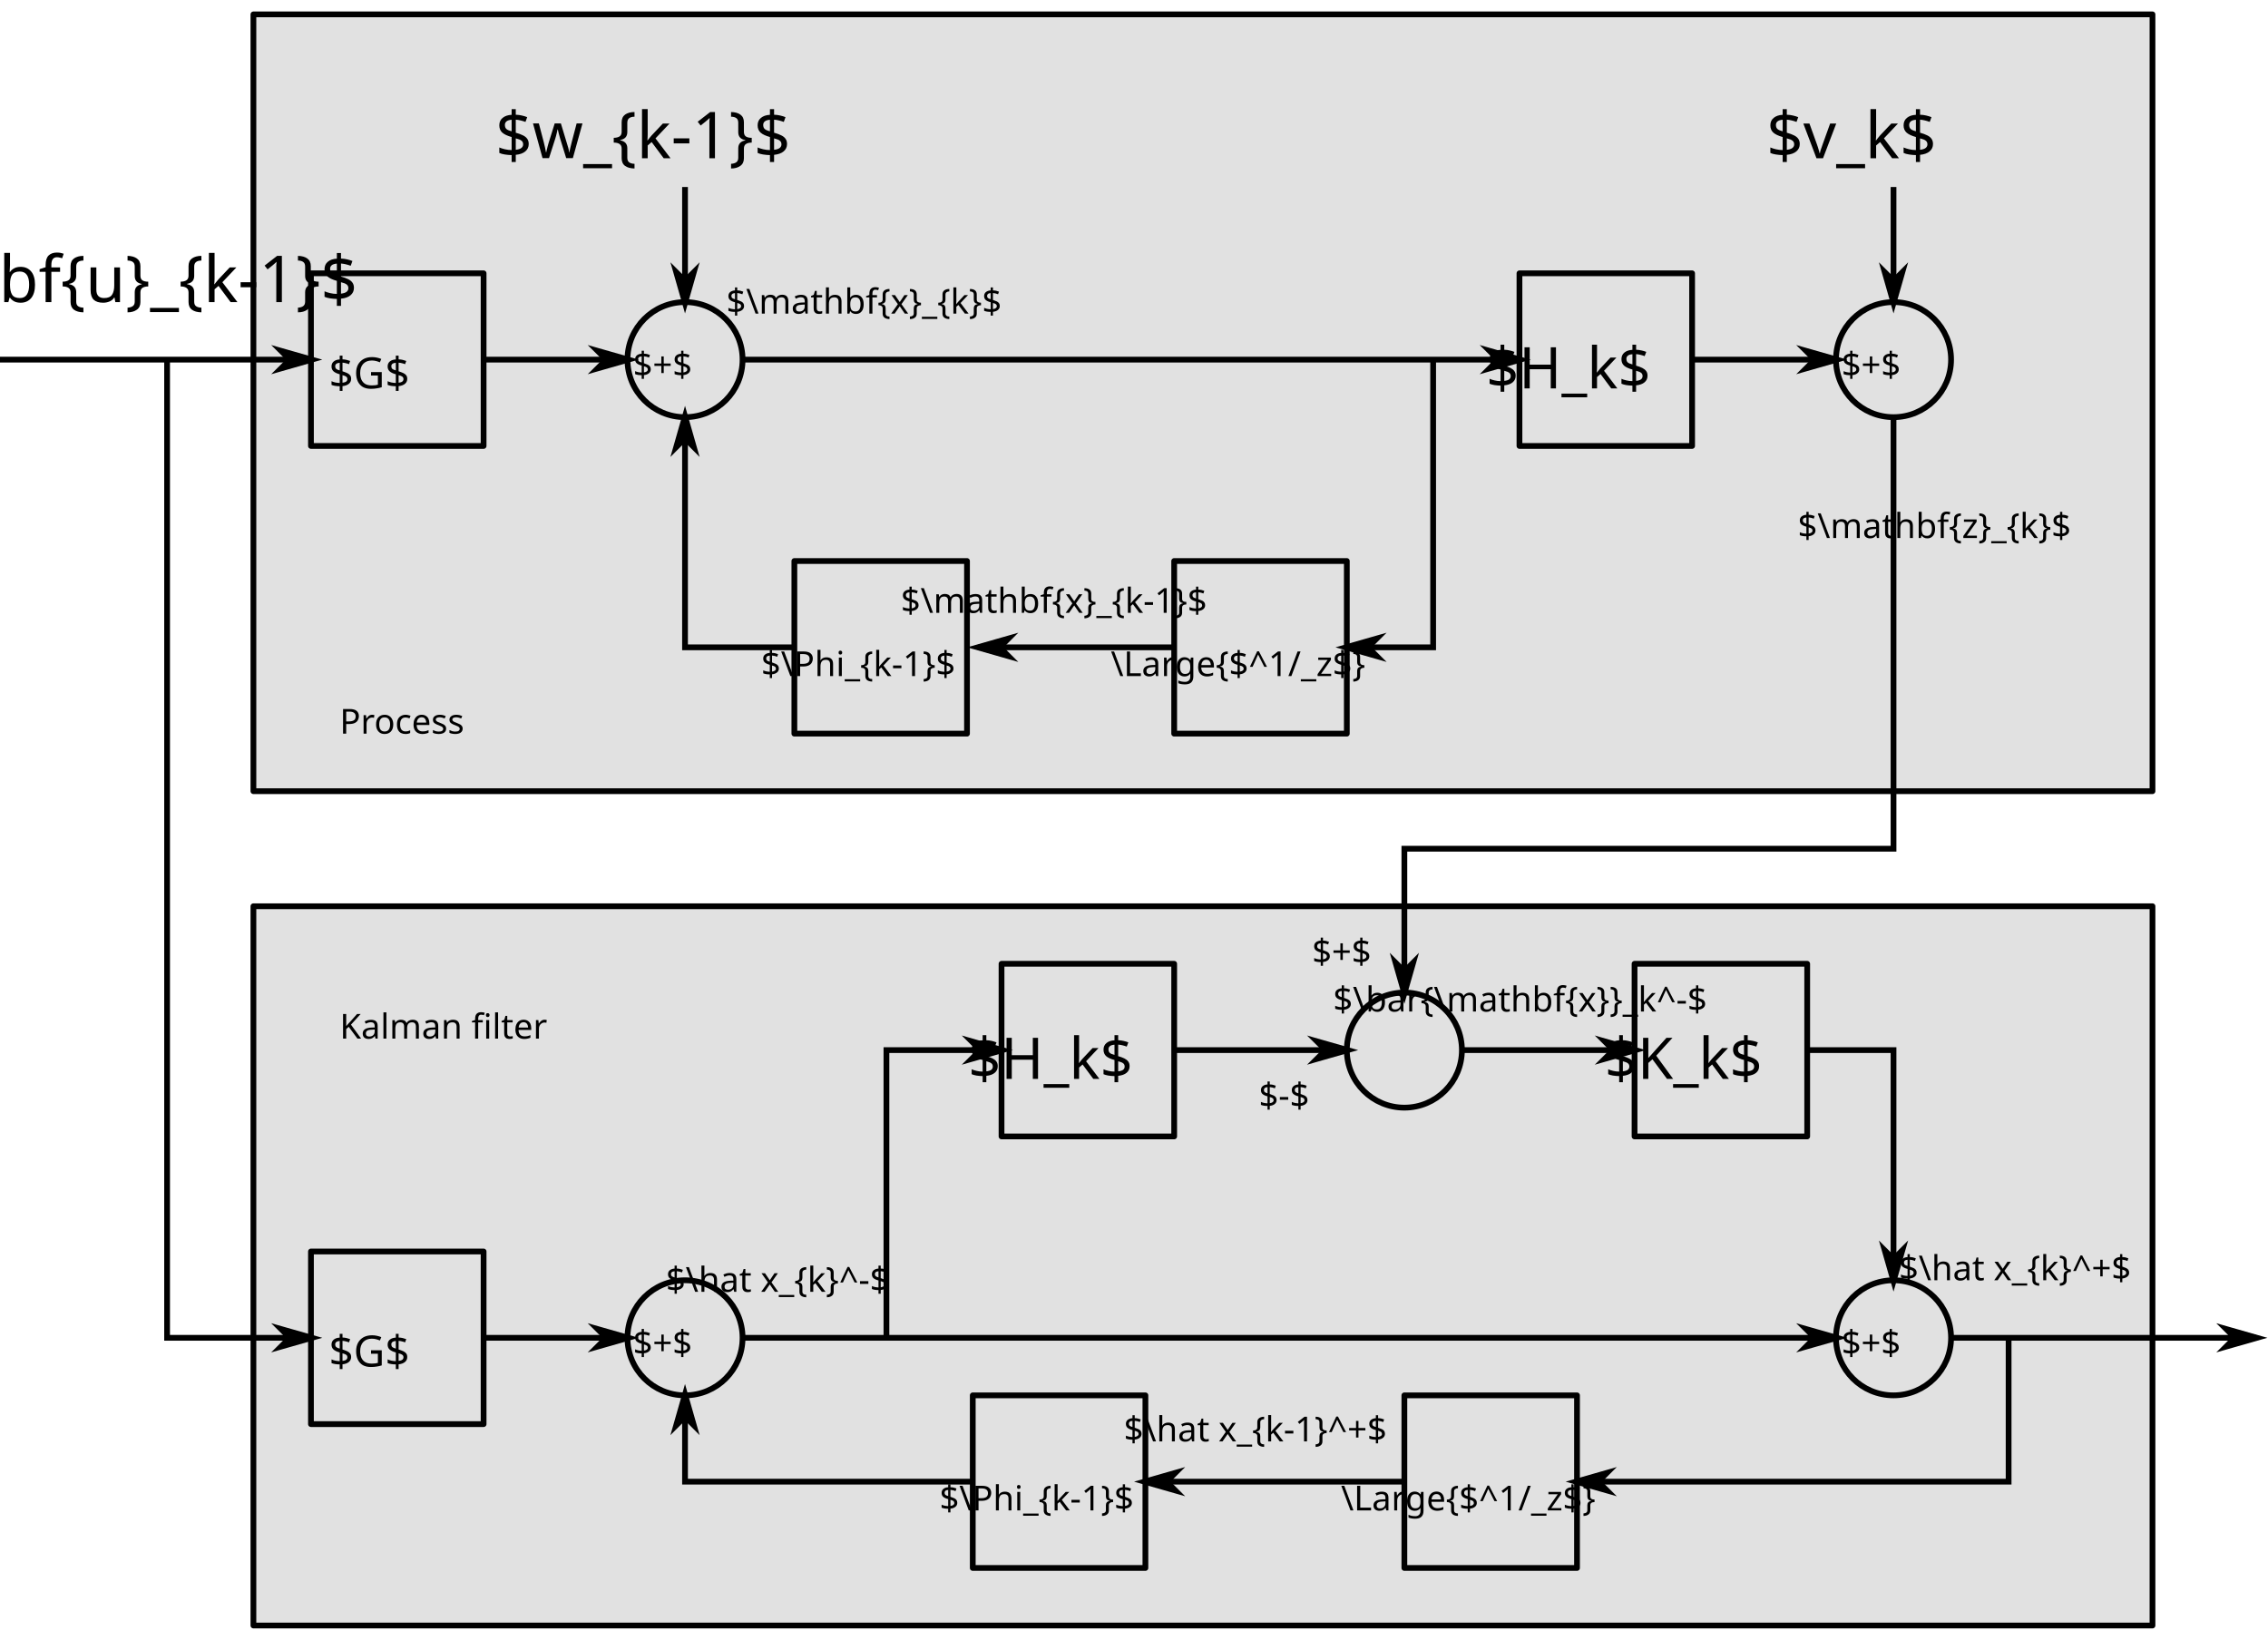
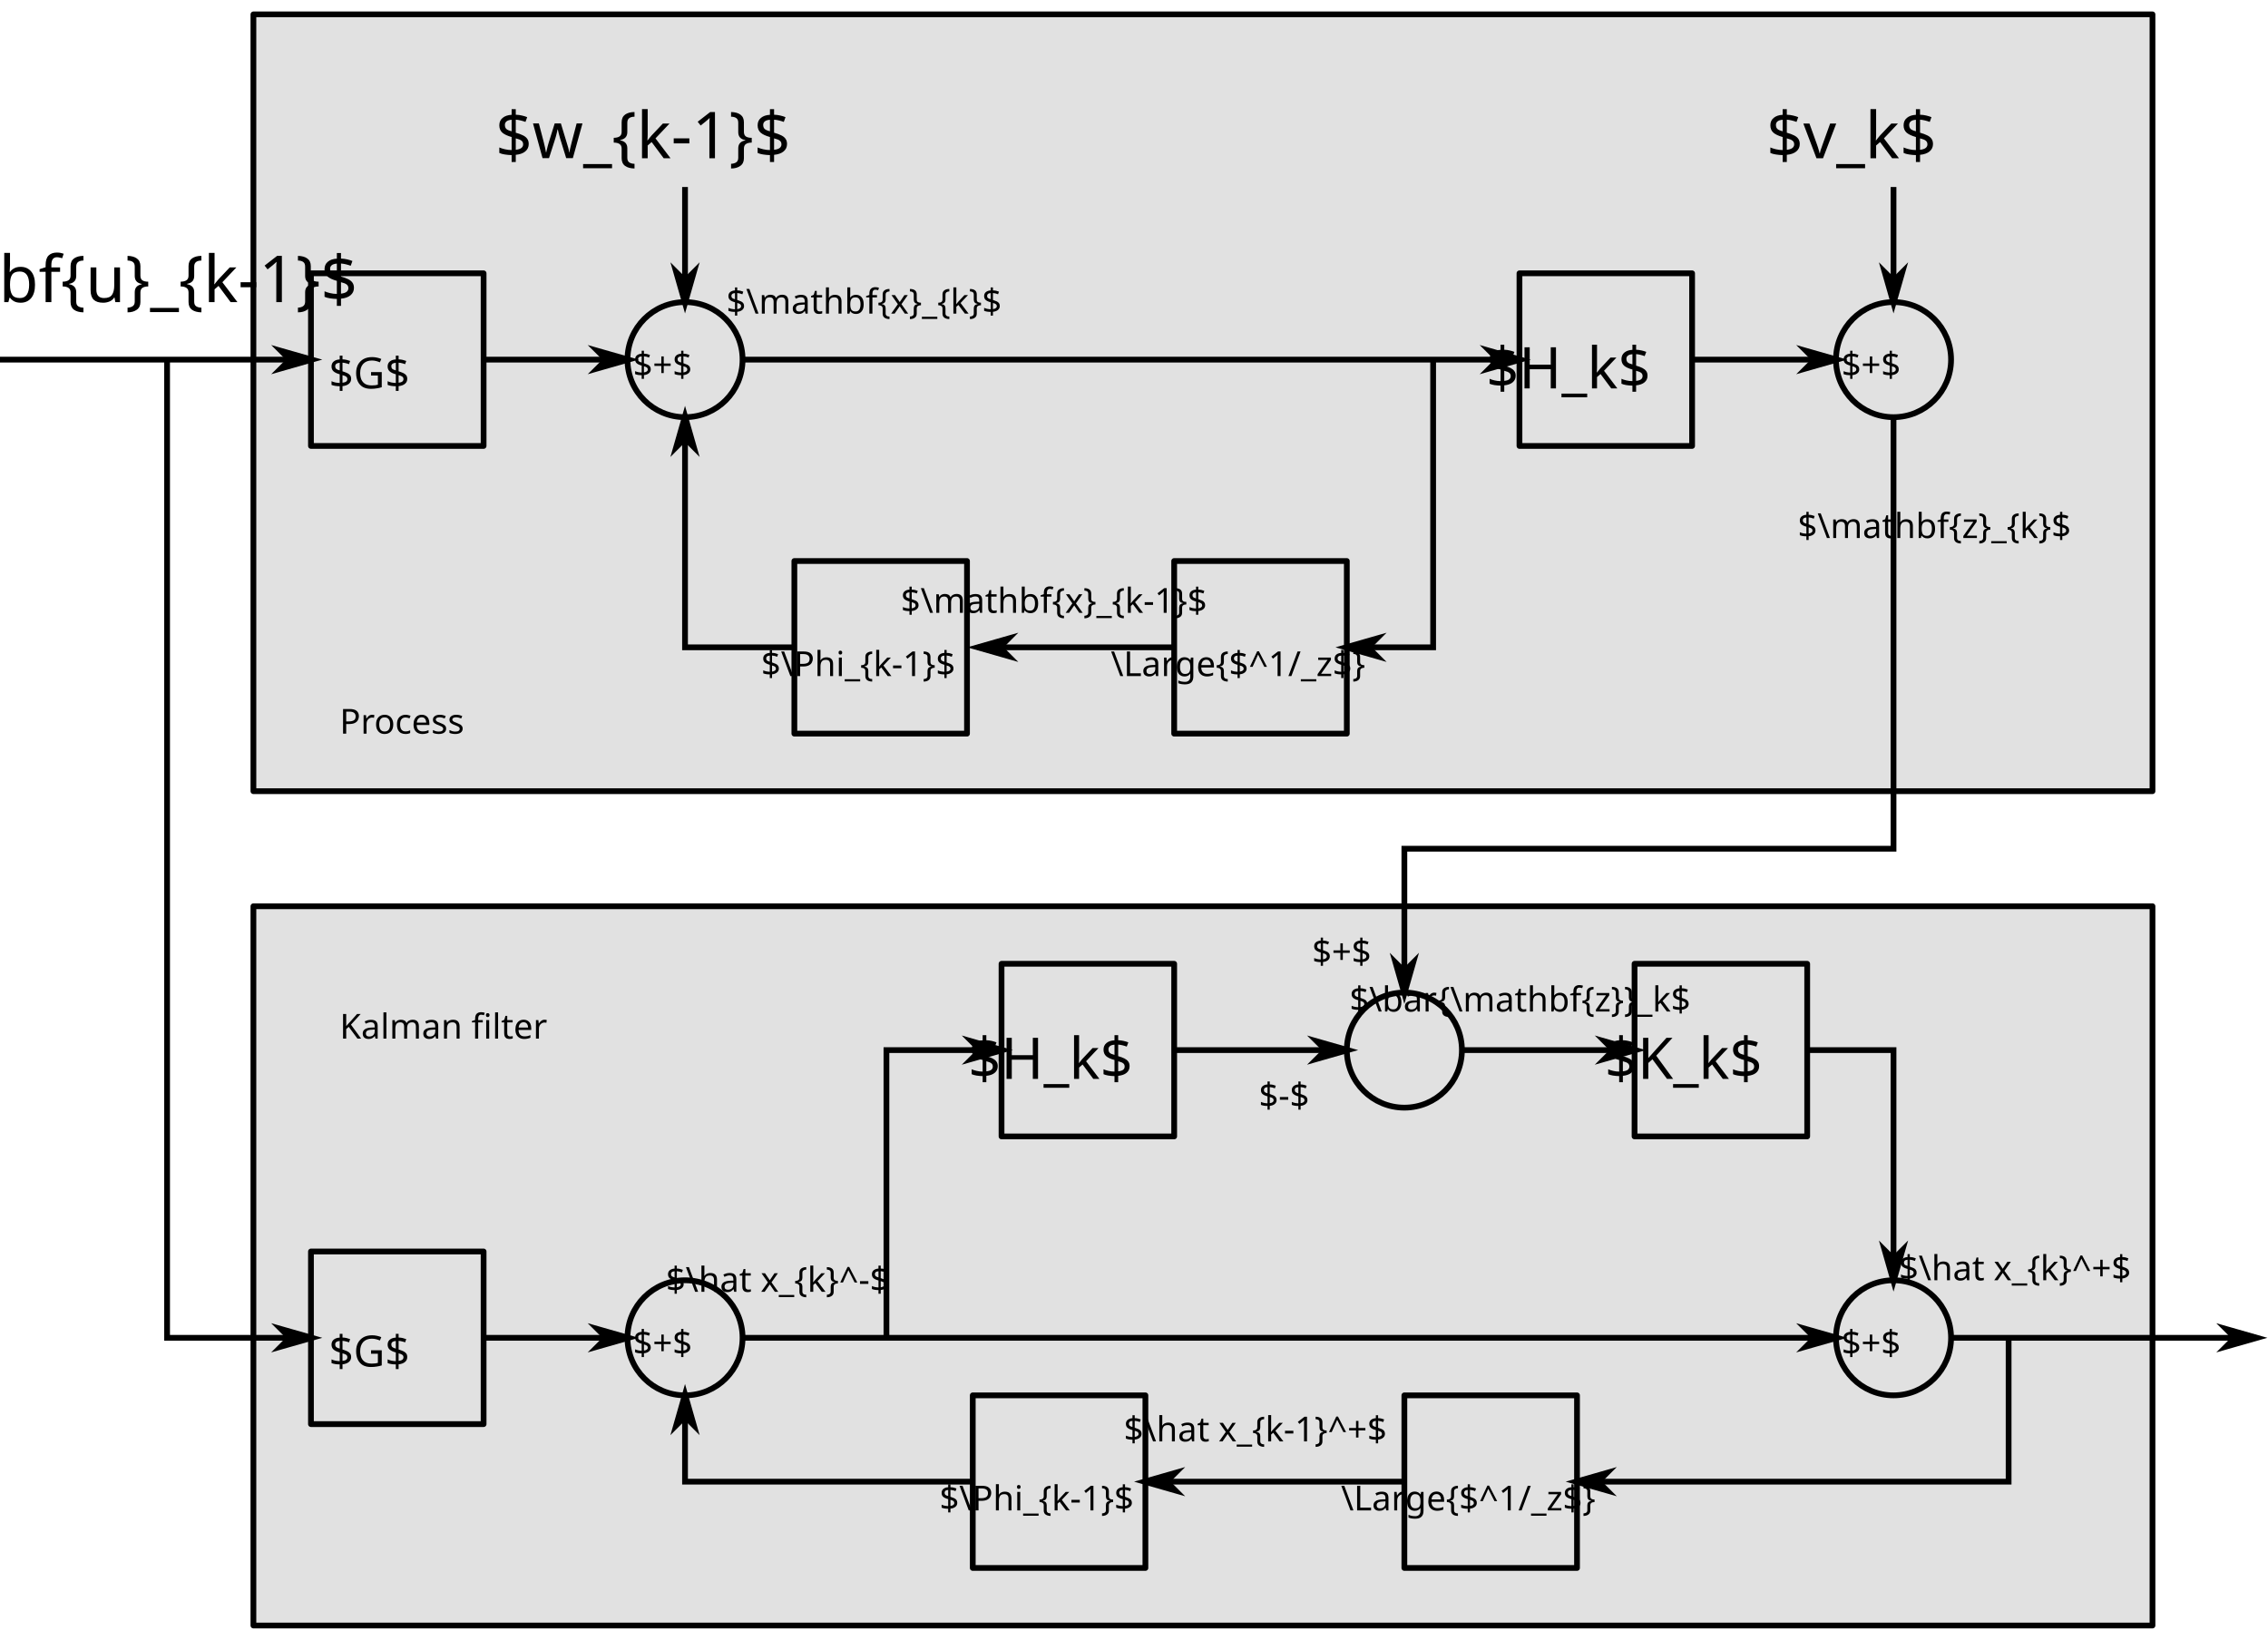
<svg xmlns="http://www.w3.org/2000/svg" width="394.108" height="285" id="svg2" version="1.1">
  <defs id="defs4">
    <marker orient="auto" refY="0" refX="0" id="Arrow1Mend" style="overflow:visible">
      <path id="path4274" d="M 0,0 5,-5 -12.5,0 5,5 0,0 z" style="fill-rule:evenodd;stroke:#000000;stroke-width:1pt" transform="matrix(-0.4,0,0,-0.4,-4,0)" />
    </marker>
  </defs>
  <g id="layer1" transform="translate(33.03516,-9.862163)">
    <rect style="fill:#000000;fill-opacity:0.118;stroke:#000000;stroke-width:1;stroke-linecap:round;stroke-linejoin:round;stroke-miterlimit:4;stroke-dasharray:none;stroke-dashoffset:0;stroke-opacity:1" id="rect3113" width="330" height="125" x="11" y="167.362" />
    <rect style="fill:#000000;fill-opacity:0.118;stroke:#000000;stroke-width:1;stroke-linecap:round;stroke-linejoin:round;stroke-miterlimit:4;stroke-dasharray:none;stroke-dashoffset:0;stroke-opacity:1" id="rect3113-3" width="330" height="135" x="11" y="12.362" />
    <text xml:space="preserve" style="font-style:normal;font-weight:normal;font-size:10px;line-height:125%;font-family:Sans;text-align:center;letter-spacing:0px;word-spacing:0px;text-anchor:middle;fill:#000000;fill-opacity:1;stroke:none;" x="156" y="197.362" id="text3761-5-9">
      <tspan x="156" y="197.362" id="tspan3765-9-6" style="font-size:10px;">$H_k$</tspan>
    </text>
    <text xml:space="preserve" style="font-style:normal;font-weight:normal;font-size:10px;line-height:125%;font-family:Sans;text-align:center;letter-spacing:0px;word-spacing:0px;text-anchor:middle;fill:#000000;fill-opacity:1;stroke:none;" x="266" y="197.362" id="text3761-5-1">
      <tspan x="266" y="197.362" id="tspan3765-9-4" style="font-size:10px;">$K_k$</tspan>
    </text>
    <text xml:space="preserve" style="font-style:normal;font-weight:normal;font-size:6px;line-height:125%;font-family:Sans;text-align:center;letter-spacing:0px;word-spacing:0px;text-anchor:middle;fill:#000000;fill-opacity:1;stroke:none" x="226" y="272.362" id="text3761-5-2">
      <tspan x="226" y="272.362" id="tspan3765-9-66" style="font-size:6px">\Large{$^1/_z$}</tspan>
    </text>
    <text xml:space="preserve" style="font-style:normal;font-weight:normal;font-size:6px;line-height:125%;font-family:Sans;text-align:center;letter-spacing:0px;word-spacing:0px;text-anchor:middle;fill:#000000;fill-opacity:1;stroke:none" x="151" y="272.362" id="text3761-5-0">
      <tspan x="151" y="272.362" id="tspan3765-9-8" style="font-size:6px">$\Phi_{k-1}$</tspan>
    </text>
    <text xml:space="preserve" style="font-style:normal;font-weight:normal;font-size:7.5px;line-height:125%;font-family:Sans;text-align:center;letter-spacing:0px;word-spacing:0px;text-anchor:middle;fill:#000000;fill-opacity:1;stroke:none;" x="36" y="247.362" id="text3761-5-4">
      <tspan x="36" y="247.362" id="tspan3765-9-41" style="font-size:7.5px;">$G$</tspan>
    </text>
    <rect style="fill:none;stroke:#000000;stroke-width:1;stroke-linecap:round;stroke-linejoin:round;stroke-miterlimit:4;stroke-dasharray:none;stroke-dashoffset:0;stroke-opacity:1" id="rect3852" width="30" height="30" x="231" y="57.362" />
    <circle style="fill:none;stroke:#000000;stroke-width:1;stroke-linecap:round;stroke-linejoin:round;stroke-miterlimit:4;stroke-dasharray:none;stroke-dashoffset:0;stroke-opacity:1" id="path3856" cx="296" cy="72.362" r="10" />
    <circle style="fill:none;stroke:#000000;stroke-width:1;stroke-linecap:round;stroke-linejoin:round;stroke-miterlimit:4;stroke-dasharray:none;stroke-dashoffset:0;stroke-opacity:1" id="path3856-4" cx="211" cy="192.362" r="10" />
    <circle style="fill:none;stroke:#000000;stroke-width:1;stroke-linecap:round;stroke-linejoin:round;stroke-miterlimit:4;stroke-dasharray:none;stroke-dashoffset:0;stroke-opacity:1" id="path3856-3" cx="86" cy="242.362" r="10" />
    <rect style="fill:none;stroke:#000000;stroke-width:1;stroke-linecap:round;stroke-linejoin:round;stroke-miterlimit:4;stroke-dasharray:none;stroke-dashoffset:0;stroke-opacity:1" id="rect3852-4" width="30" height="30" x="136" y="252.362" />
    <rect style="fill:none;stroke:#000000;stroke-width:1;stroke-linecap:round;stroke-linejoin:round;stroke-miterlimit:4;stroke-dasharray:none;stroke-dashoffset:0;stroke-opacity:1" id="rect3852-3" width="30" height="30" x="211" y="252.362" />
    <rect style="fill:none;stroke:#000000;stroke-width:1;stroke-linecap:round;stroke-linejoin:round;stroke-miterlimit:4;stroke-dasharray:none;stroke-dashoffset:0;stroke-opacity:1" id="rect3852-5" width="30" height="30" x="141" y="177.362" />
    <rect style="fill:none;stroke:#000000;stroke-width:1;stroke-linecap:round;stroke-linejoin:round;stroke-miterlimit:4;stroke-dasharray:none;stroke-dashoffset:0;stroke-opacity:1" id="rect3852-6" width="30" height="30" x="251" y="177.362" />
    <rect style="fill:none;stroke:#000000;stroke-width:1;stroke-linecap:round;stroke-linejoin:round;stroke-miterlimit:4;stroke-dasharray:none;stroke-dashoffset:0;stroke-opacity:1" id="rect3852-30" width="30" height="30" x="21" y="227.362" />
    <rect style="fill:none;stroke:#000000;stroke-width:1;stroke-linecap:round;stroke-linejoin:round;stroke-miterlimit:4;stroke-dasharray:none;stroke-dashoffset:0;stroke-opacity:1" id="rect3852-51" width="30" height="30" x="21" y="57.362" />
    <rect style="fill:none;stroke:#000000;stroke-width:1;stroke-linecap:round;stroke-linejoin:round;stroke-miterlimit:4;stroke-dasharray:none;stroke-dashoffset:0;stroke-opacity:1" id="rect3852-1" width="30" height="30" x="105" y="107.362" />
    <text xml:space="preserve" style="font-style:normal;font-weight:normal;font-size:7.5px;line-height:125%;font-family:Sans;text-align:center;letter-spacing:0px;word-spacing:0px;text-anchor:middle;fill:#000000;fill-opacity:1;stroke:none;" x="36" y="77.362" id="text3761-5-25">
      <tspan x="36" y="77.362" id="tspan3765-9-47" style="font-size:7.5px;">$G$</tspan>
    </text>
    <text xml:space="preserve" style="font-style:normal;font-weight:normal;font-size:6px;line-height:125%;font-family:Sans;text-align:center;letter-spacing:0px;word-spacing:0px;text-anchor:middle;fill:#000000;fill-opacity:1;stroke:none" x="120" y="127.362" id="text3761-5-93">
      <tspan x="120" y="127.362" id="tspan3765-9-7" style="font-size:6px">$\Phi_{k-1}$</tspan>
    </text>
    <rect style="fill:none;stroke:#000000;stroke-width:1;stroke-linecap:round;stroke-linejoin:round;stroke-miterlimit:4;stroke-dasharray:none;stroke-dashoffset:0;stroke-opacity:1" id="rect3852-51-2" width="30" height="30" x="171" y="107.362" />
    <text xml:space="preserve" style="font-style:normal;font-weight:normal;font-size:6px;line-height:125%;font-family:Sans;text-align:center;letter-spacing:0px;word-spacing:0px;text-anchor:middle;fill:#000000;fill-opacity:1;stroke:none" x="186" y="127.362" id="text3761-5-2-9">
      <tspan x="186" y="127.362" id="tspan3765-9-66-8" style="font-size:6px">\Large{$^1/_z$}</tspan>
    </text>
    <circle style="fill:none;stroke:#000000;stroke-width:1;stroke-linecap:round;stroke-linejoin:round;stroke-miterlimit:4;stroke-dasharray:none;stroke-dashoffset:0;stroke-opacity:1" id="path3856-3-1" cx="86" cy="72.362" r="10" />
    <text xml:space="preserve" style="font-style:normal;font-weight:normal;font-size:10px;line-height:125%;font-family:Sans;text-align:center;letter-spacing:0px;word-spacing:0px;text-anchor:middle;fill:#000000;fill-opacity:1;stroke:none;" x="246" y="77.362" id="text3761-5-25-9">
      <tspan x="246" y="77.362" id="tspan3765-9-47-4" style="font-size:10px;">$H_k$</tspan>
    </text>
    <path style="fill:none;stroke:#000000;stroke-width:1px;stroke-linecap:butt;stroke-linejoin:miter;stroke-opacity:1;marker-end:url(#Arrow1Mend)" d="m 51,72.362 25,0" id="path4113" />
    <path style="fill:none;stroke:#000000;stroke-width:1px;stroke-linecap:butt;stroke-linejoin:miter;stroke-opacity:1;marker-end:url(#Arrow1Mend)" d="m 96,72.362 135,8e-6" id="path4115" />
    <path style="fill:none;stroke:#000000;stroke-width:1px;stroke-linecap:butt;stroke-linejoin:miter;stroke-opacity:1;marker-end:url(#Arrow1Mend)" d="m 171,122.362 -34,0" id="path4117" />
    <path style="fill:none;stroke:#000000;stroke-width:1px;stroke-linecap:butt;stroke-linejoin:miter;stroke-opacity:1;marker-end:url(#Arrow1Mend)" d="m 261,72.362 25,0" id="path4119" />
    <path style="fill:none;stroke:#000000;stroke-width:1px;stroke-linecap:butt;stroke-linejoin:miter;stroke-opacity:1;marker-end:url(#Arrow1Mend)" d="m 51,242.362 25,0" id="path4133" />
    <path style="fill:none;stroke:#000000;stroke-width:1px;stroke-linecap:butt;stroke-linejoin:miter;stroke-opacity:1;marker-end:url(#Arrow1Mend)" d="m 96,242.362 190,0" id="path4135" />
    <path style="fill:none;stroke:#000000;stroke-width:1px;stroke-linecap:butt;stroke-linejoin:miter;stroke-opacity:1;marker-end:url(#Arrow1Mend)" d="m 216,72.362 0,50 -15,10e-6" id="path4141" />
    <path style="fill:none;stroke:#000000;stroke-width:1px;stroke-linecap:butt;stroke-linejoin:miter;stroke-opacity:1;marker-end:url(#Arrow1Mend)" d="m 105,122.362 -19,0 0,-40" id="path4143" />
    <path style="fill:none;stroke:#000000;stroke-width:1px;stroke-linecap:butt;stroke-linejoin:miter;stroke-opacity:1;marker-end:url(#Arrow1Mend)" d="m -34,72.362 55,1.6e-5" id="path4147" />
    <text xml:space="preserve" style="font-style:normal;font-weight:normal;font-size:11.25px;line-height:125%;font-family:Sans;text-align:center;letter-spacing:0px;word-spacing:0px;text-anchor:middle;fill:#000000;fill-opacity:1;stroke:none" x="-14" y="62.362" id="text3761-5-25-1">
      <tspan x="-14" y="62.362" id="tspan3765-9-47-9" style="font-size:11.25px">$\mathbf{u}_{k-1}$</tspan>
    </text>
    <path style="fill:none;stroke:#000000;stroke-width:1px;stroke-linecap:butt;stroke-linejoin:miter;stroke-opacity:1;marker-end:url(#Arrow1Mend)" d="m 86,42.362 0,20" id="path4174" />
    <path style="fill:none;stroke:#000000;stroke-width:1px;stroke-linecap:butt;stroke-linejoin:miter;stroke-opacity:1;marker-end:url(#Arrow1Mend)" d="m 296,42.362 0,20" id="path4176" />
    <text xml:space="preserve" style="font-style:normal;font-weight:normal;font-size:11.25px;line-height:125%;font-family:Sans;text-align:center;letter-spacing:0px;word-spacing:0px;text-anchor:middle;fill:#000000;fill-opacity:1;stroke:none" x="86" y="37.362" id="text3761-5-25-3">
      <tspan x="86" y="37.362" id="tspan3765-9-47-43" style="font-size:11.25px">$w_{k-1}$</tspan>
    </text>
    <text xml:space="preserve" style="font-style:normal;font-weight:normal;font-size:11.25px;line-height:125%;font-family:Sans;text-align:center;letter-spacing:0px;word-spacing:0px;text-anchor:middle;fill:#000000;fill-opacity:1;stroke:none" x="296" y="37.362" id="text3761-5-25-33">
      <tspan x="296" y="37.362" id="tspan3765-9-47-96" style="font-size:11.25px">$v_k$</tspan>
    </text>
    <text xml:space="preserve" style="font-style:normal;font-weight:normal;font-size:6px;line-height:125%;font-family:Sans;text-align:center;letter-spacing:0px;word-spacing:0px;text-anchor:middle;fill:#000000;fill-opacity:1;stroke:none" x="194" y="202.362" id="text4216">
      <tspan id="tspan4218" x="194" y="202.362">$-$</tspan>
    </text>
    <text xml:space="preserve" style="font-style:normal;font-weight:normal;font-size:6px;line-height:125%;font-family:Sans;text-align:center;letter-spacing:0px;word-spacing:0px;text-anchor:middle;fill:#000000;fill-opacity:1;stroke:none" x="86" y="75.362" id="text4208-0">
      <tspan id="tspan4210-84" x="86" y="75.362">$+$</tspan>
    </text>
    <path style="fill:none;stroke:#000000;stroke-width:1px;stroke-linecap:butt;stroke-linejoin:miter;stroke-opacity:1;marker-end:url(#Arrow1Mend)" d="m -4,72.362 0,170 25,0" id="path7985" />
    <text xml:space="preserve" style="font-style:normal;font-weight:normal;font-size:6px;line-height:125%;font-family:Sans;text-align:center;letter-spacing:0px;word-spacing:0px;text-anchor:middle;fill:#000000;fill-opacity:1;stroke:none" x="296" y="75.362" id="text4208-0-9">
      <tspan id="tspan4210-84-4" x="296" y="75.362">$+$</tspan>
    </text>
    <text xml:space="preserve" style="font-style:normal;font-weight:normal;font-size:6px;line-height:125%;font-family:Sans;text-align:center;letter-spacing:0px;word-spacing:0px;text-anchor:middle;fill:#000000;fill-opacity:1;stroke:none" x="204" y="177.362" id="text4208-0-5">
      <tspan id="tspan4210-84-3" x="204" y="177.362">$+$</tspan>
    </text>
    <text xml:space="preserve" style="font-style:normal;font-weight:normal;font-size:6px;line-height:125%;font-family:Sans;text-align:center;letter-spacing:0px;word-spacing:0px;text-anchor:middle;fill:#000000;fill-opacity:1;stroke:none" x="86" y="245.362" id="text4208-0-03">
      <tspan id="tspan4210-84-7" x="86" y="245.362">$+$</tspan>
    </text>
    <text xml:space="preserve" style="font-style:normal;font-weight:normal;font-size:6px;line-height:125%;font-family:Sans;text-align:center;letter-spacing:0px;word-spacing:0px;text-anchor:middle;fill:#000000;fill-opacity:1;stroke:none" x="121" y="64.362" id="text3761-5-25-8">
      <tspan x="121" y="64.362" id="tspan3765-9-47-5" style="font-size:6px">$\mathbf{x}_{k}$</tspan>
    </text>
    <text xml:space="preserve" style="font-style:normal;font-weight:normal;font-size:6px;line-height:125%;font-family:Sans;text-align:center;letter-spacing:0px;word-spacing:0px;text-anchor:middle;fill:#000000;fill-opacity:1;stroke:none" x="154" y="116.362" id="text3761-5-25-8-3">
      <tspan x="154" y="116.362" id="tspan3765-9-47-5-4" style="font-size:6px">$\mathbf{x}_{k-1}$</tspan>
    </text>
    <text xml:space="preserve" style="font-style:normal;font-weight:normal;font-size:6px;line-height:125%;font-family:Sans;text-align:center;letter-spacing:0px;word-spacing:0px;text-anchor:middle;fill:#000000;fill-opacity:1;stroke:none" x="307" y="103.362" id="text3761-5-25-3-9">
      <tspan x="307" y="103.362" id="tspan3765-9-47-43-4" style="font-size:6px">$\mathbf{z}_{k}$</tspan>
    </text>
    <text xml:space="preserve" style="font-style:normal;font-weight:normal;font-size:6px;line-height:125%;font-family:Sans;text-align:center;letter-spacing:0px;word-spacing:0px;text-anchor:middle;fill:#000000;fill-opacity:1;stroke:none" x="235" y="185.655" id="text3761-5-25-3-9-7">
-       <tspan x="235" y="185.655" id="tspan3765-9-47-43-4-7" style="font-size:6px">$\bar{\mathbf{x}}_k^-$</tspan>
+       <tspan x="235" y="185.655" id="tspan3765-9-47-43-4-7" style="font-size:6px">$\bar{\mathbf{z}}_k$</tspan>
    </text>
    <text xml:space="preserve" style="font-style:normal;font-weight:normal;font-size:6px;line-height:125%;font-family:Sans;text-align:center;letter-spacing:0px;word-spacing:0px;text-anchor:middle;fill:#000000;fill-opacity:1;stroke:none" x="189" y="260.362" id="text3761-5-25-3-9-6-3">
      <tspan x="189" y="260.362" id="tspan3765-9-47-43-4-73-9" style="font-size:6px">$\hat x_{k-1}^+$</tspan>
    </text>
    <text xml:space="preserve" style="font-style:normal;font-weight:normal;font-size:6px;line-height:125%;font-family:Sans;text-align:center;letter-spacing:0px;word-spacing:0px;text-anchor:middle;fill:#000000;fill-opacity:1;stroke:none" x="321" y="232.362" id="text3761-5-25-3-9-6-3-9">
      <tspan x="321" y="232.362" id="tspan3765-9-47-43-4-73-9-3" style="font-size:6px">$\hat x_{k}^+$</tspan>
    </text>
    <text xml:space="preserve" style="font-style:normal;font-weight:normal;font-size:6px;line-height:125%;font-family:Sans;text-align:center;letter-spacing:0px;word-spacing:0px;text-anchor:middle;fill:#000000;fill-opacity:1;stroke:none" x="106" y="234.362" id="text3761-5-25-3-9-6-3-9-4">
      <tspan x="106" y="234.362" id="tspan3765-9-47-43-4-73-9-3-5" style="font-size:6px">$\hat x_{k}^-$</tspan>
    </text>
    <text xml:space="preserve" style="font-style:normal;font-weight:normal;font-size:6px;line-height:125%;font-family:Sans;text-align:start;letter-spacing:0px;word-spacing:0px;text-anchor:start;fill:#000000;fill-opacity:1;stroke:none" x="26" y="137.362" id="text3915">
      <tspan id="tspan3917" x="26" y="137.362">Process</tspan>
    </text>
    <text xml:space="preserve" style="font-style:normal;font-weight:normal;font-size:6px;line-height:125%;font-family:Sans;text-align:start;letter-spacing:0px;word-spacing:0px;text-anchor:start;fill:#000000;fill-opacity:1;stroke:none" x="26" y="190.362" id="text3919">
      <tspan id="tspan3921" x="26" y="190.362">Kalman filter</tspan>
    </text>
    <circle style="fill:none;stroke:#000000;stroke-width:1;stroke-linecap:round;stroke-linejoin:round;stroke-miterlimit:4;stroke-dasharray:none;stroke-dashoffset:0;stroke-opacity:1" id="path3856-4-8" cx="296" cy="242.362" r="10" />
    <path style="fill:none;stroke:#000000;stroke-width:1px;stroke-linecap:butt;stroke-linejoin:miter;stroke-opacity:1;marker-start:none;marker-end:url(#Arrow1Mend)" d="m 296,82.362 0,75 -85,0 0,25" id="path3089" />
    <path style="fill:none;stroke:#000000;stroke-width:1px;stroke-linecap:butt;stroke-linejoin:miter;stroke-opacity:1;marker-start:none;marker-end:url(#Arrow1Mend)" d="m 121,242.362 0,-50 20,0" id="path3091" />
    <path style="fill:none;stroke:#000000;stroke-width:1px;stroke-linecap:butt;stroke-linejoin:miter;stroke-opacity:1;marker-start:none;marker-end:url(#Arrow1Mend)" d="m 171,192.362 30,0" id="path3093" />
    <path style="fill:none;stroke:#000000;stroke-width:1px;stroke-linecap:butt;stroke-linejoin:miter;stroke-opacity:1;marker-start:none;marker-end:url(#Arrow1Mend)" d="m 221,192.362 30,0" id="path3095" />
    <path style="fill:none;stroke:#000000;stroke-width:1px;stroke-linecap:butt;stroke-linejoin:miter;stroke-opacity:1;marker-start:none;marker-end:url(#Arrow1Mend)" d="m 281,192.362 15,0 0,40" id="path3097" />
    <path style="fill:none;stroke:#000000;stroke-width:1px;stroke-linecap:butt;stroke-linejoin:miter;stroke-opacity:1;marker-start:none;marker-end:url(#Arrow1Mend)" d="m 306,242.362 53,0" id="path3099" />
    <path style="fill:none;stroke:#000000;stroke-width:1px;stroke-linecap:butt;stroke-linejoin:miter;stroke-opacity:1;marker-start:none;marker-end:url(#Arrow1Mend)" d="m 316,242.362 0,25 -75,0" id="path3101" />
    <path style="fill:none;stroke:#000000;stroke-width:1px;stroke-linecap:butt;stroke-linejoin:miter;stroke-opacity:1;marker-start:none;marker-end:url(#Arrow1Mend)" d="m 211,267.362 -45,0" id="path3103" />
    <path style="fill:none;stroke:#000000;stroke-width:1px;stroke-linecap:butt;stroke-linejoin:miter;stroke-opacity:1;marker-start:none;marker-end:url(#Arrow1Mend)" d="m 136,267.362 -50,0 0,-15" id="path3105" />
    <text xml:space="preserve" style="font-style:normal;font-weight:normal;font-size:6px;line-height:125%;font-family:Sans;text-align:center;letter-spacing:0px;word-spacing:0px;text-anchor:middle;fill:#000000;fill-opacity:1;stroke:none" x="296" y="245.362" id="text4208-0-03-7">
      <tspan id="tspan4210-84-7-8" x="296" y="245.362">$+$</tspan>
    </text>
  </g>
</svg>
